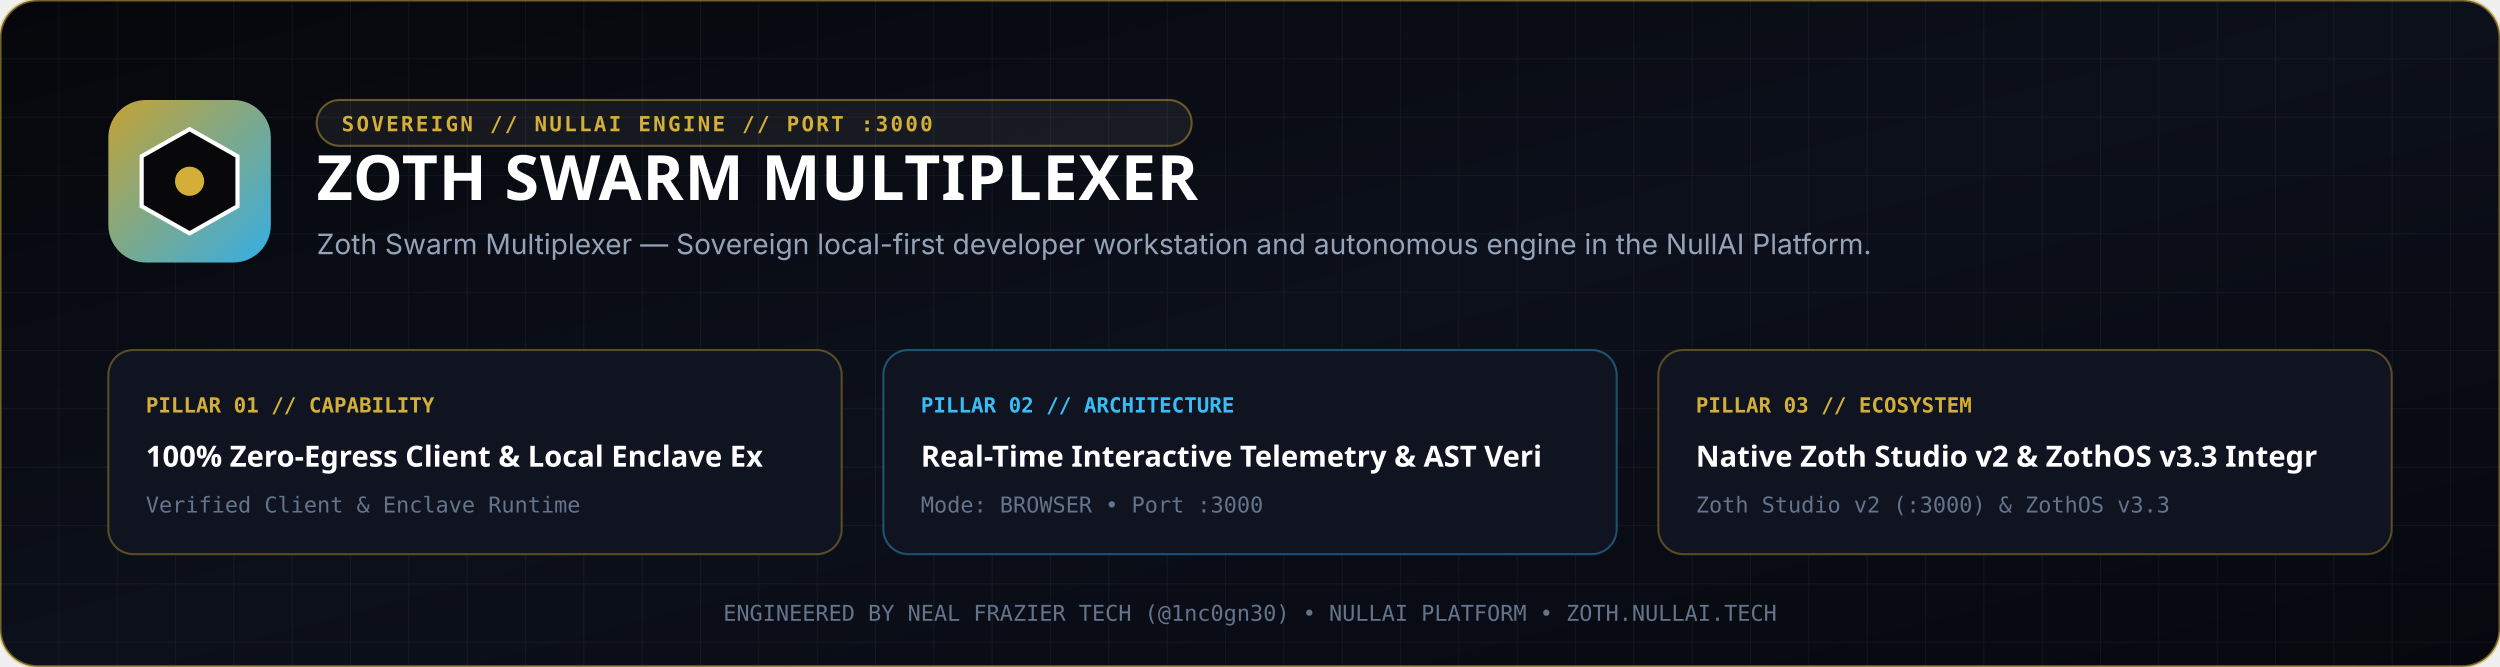
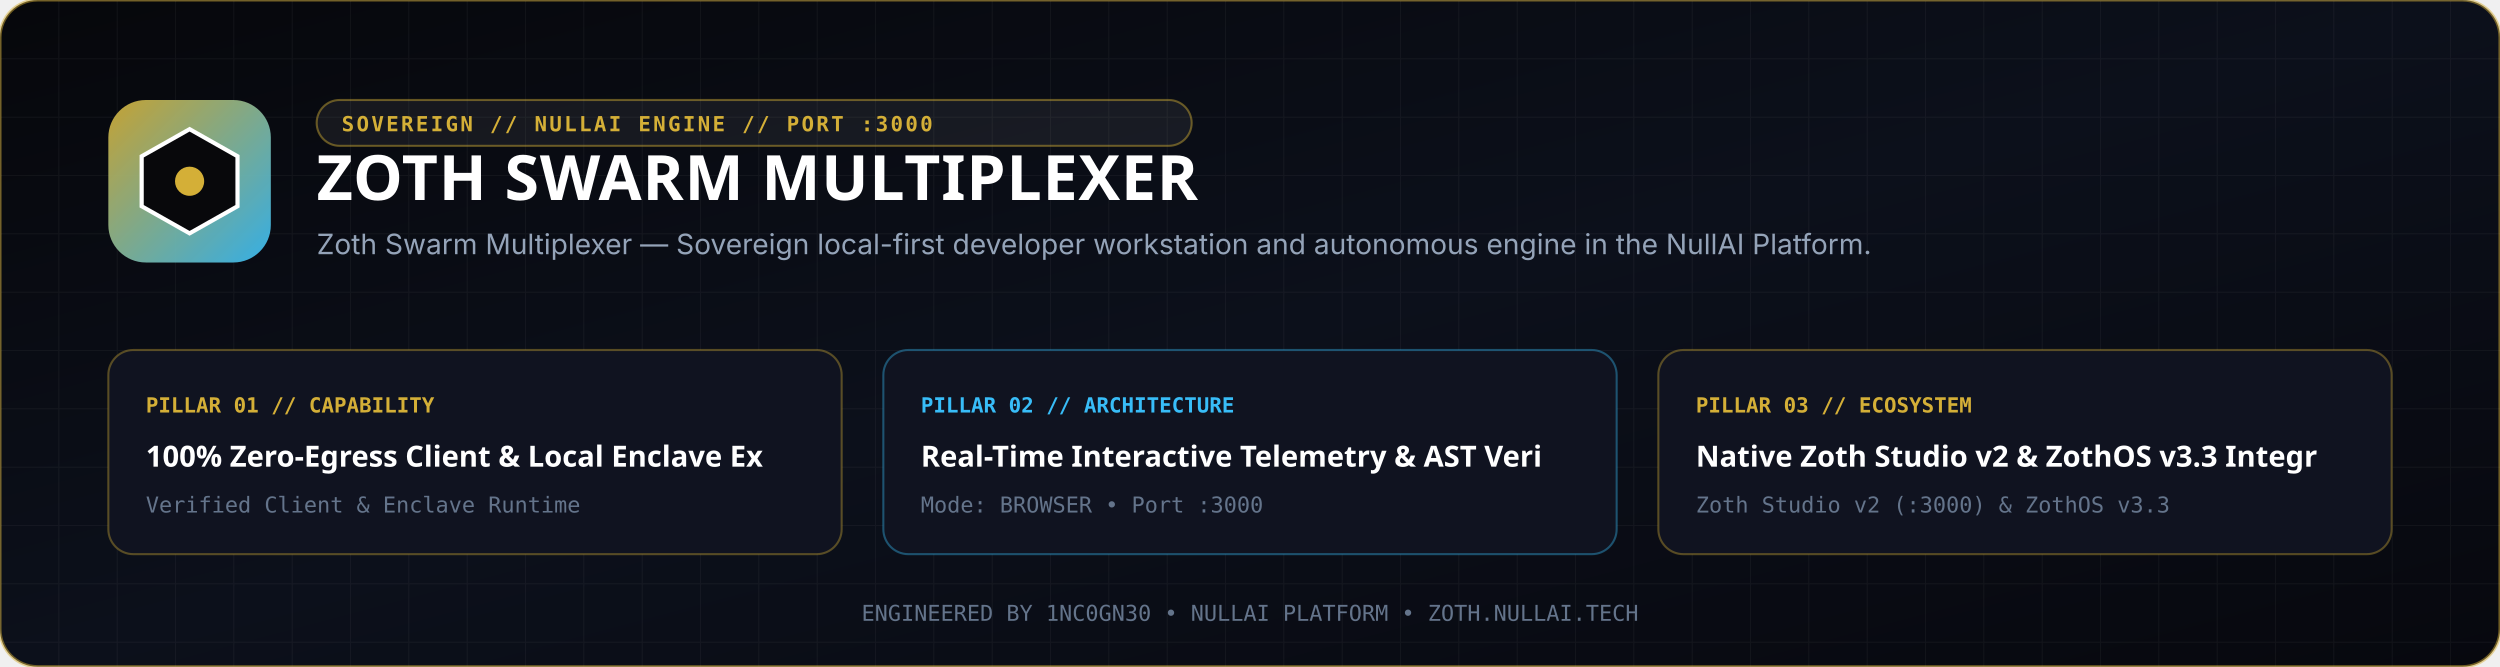
<svg xmlns="http://www.w3.org/2000/svg" viewBox="0 0 1200 320" width="100%" height="100%">
  <defs>
    <linearGradient id="bg" x1="0%" y1="0%" x2="100%" y2="100%">
      <stop offset="0%" stop-color="#06070B" />
      <stop offset="50%" stop-color="#0C101B" />
      <stop offset="100%" stop-color="#07080E" />
    </linearGradient>
    <linearGradient id="accent" x1="0%" y1="0%" x2="100%" y2="100%">
      <stop offset="0%" stop-color="#D4AF37" />
      <stop offset="100%" stop-color="#38BDF8" />
    </linearGradient>
    <pattern id="grid" width="28" height="28" patternUnits="userSpaceOnUse">
      <path d="M 28 0 L 0 0 0 28" fill="none" stroke="rgba(255,255,255,0.04)" stroke-width="1" />
    </pattern>
  </defs>
  <rect width="1200" height="320" rx="18" fill="url(#bg)" stroke="#D4AF37" stroke-opacity="0.5" stroke-width="1.5" />
  <rect width="1200" height="320" rx="18" fill="url(#grid)" />
  <g transform="translate(52, 48)">
    <rect width="78" height="78" rx="18" fill="url(#accent)" opacity="0.92" />
    <polygon points="39,14 62,27 62,51 39,64 16,51 16,27" fill="#08080B" stroke="#FFFFFF" stroke-width="2" />
    <circle cx="39" cy="39" r="7" fill="#D4AF37" />
  </g>
  <g transform="translate(152, 62)">
    <rect x="0" y="-14" width="420" height="22" rx="11" fill="rgba(255,255,255,0.06)" stroke="#D4AF37" stroke-opacity="0.45" />
    <text x="12" y="1" fill="#D4AF37" font-family="JetBrains Mono, monospace" font-size="10" font-weight="700" letter-spacing="1.1">SOVEREIGN // NULLAI ENGINE // PORT :3000</text>
    <text x="0" y="34" fill="#FFFFFF" font-family="Syne, Space Grotesk, sans-serif" font-size="30" font-weight="800" letter-spacing="0.4">ZOTH SWARM MULTIPLEXER</text>
    <text x="0" y="60" fill="#94A3B8" font-family="Inter, sans-serif" font-size="13.5">Zoth Swarm Multiplexer — Sovereign local-first developer workstation and autonomous engine in the NullAI Platform.</text>
  </g>
  <g transform="translate(52, 168)">
    <rect x="0" y="0" width="352" height="98" rx="12" fill="#101320" stroke="#D4AF37" stroke-opacity="0.38" />
    <text x="18" y="30" fill="#D4AF37" font-family="JetBrains Mono, monospace" font-size="10" font-weight="700">PILLAR 01 // CAPABILITY</text>
    <text x="18" y="56" fill="#FFFFFF" font-family="Space Grotesk, sans-serif" font-size="14" font-weight="700">100% Zero-Egress Client &amp; Local Enclave Ex</text>
    <text x="18" y="78" fill="#64748B" font-family="JetBrains Mono, monospace" font-size="10.5">Verified Client &amp; Enclave Runtime</text>
    <rect x="372" y="0" width="352" height="98" rx="12" fill="#101320" stroke="#38BDF8" stroke-opacity="0.38" />
    <text x="390" y="30" fill="#38BDF8" font-family="JetBrains Mono, monospace" font-size="10" font-weight="700">PILLAR 02 // ARCHITECTURE</text>
    <text x="390" y="56" fill="#FFFFFF" font-family="Space Grotesk, sans-serif" font-size="14" font-weight="700">Real-Time Interactive Telemetry &amp; AST Veri</text>
    <text x="390" y="78" fill="#64748B" font-family="JetBrains Mono, monospace" font-size="10.5">Mode: BROWSER • Port :3000</text>
    <rect x="744" y="0" width="352" height="98" rx="12" fill="#101320" stroke="#D4AF37" stroke-opacity="0.38" />
    <text x="762" y="30" fill="#D4AF37" font-family="JetBrains Mono, monospace" font-size="10" font-weight="700">PILLAR 03 // ECOSYSTEM</text>
    <text x="762" y="56" fill="#FFFFFF" font-family="Space Grotesk, sans-serif" font-size="14" font-weight="700">Native Zoth Studio v2 &amp; ZothOS v3.3 Integr</text>
    <text x="762" y="78" fill="#64748B" font-family="JetBrains Mono, monospace" font-size="10.5">Zoth Studio v2 (:3000) &amp; ZothOS v3.3</text>
  </g>
  <text x="600" y="298" text-anchor="middle" fill="#64748B" font-family="JetBrains Mono, monospace" font-size="10.5">
-     ENGINEERED BY NEAL FRAZIER TECH (@1nc0gn30)  •  NULLAI PLATFORM  •  ZOTH.NULLAI.TECH
+     ENGINEERED BY 1NC0GN30  •  NULLAI PLATFORM  •  ZOTH.NULLAI.TECH
  </text>
</svg>
